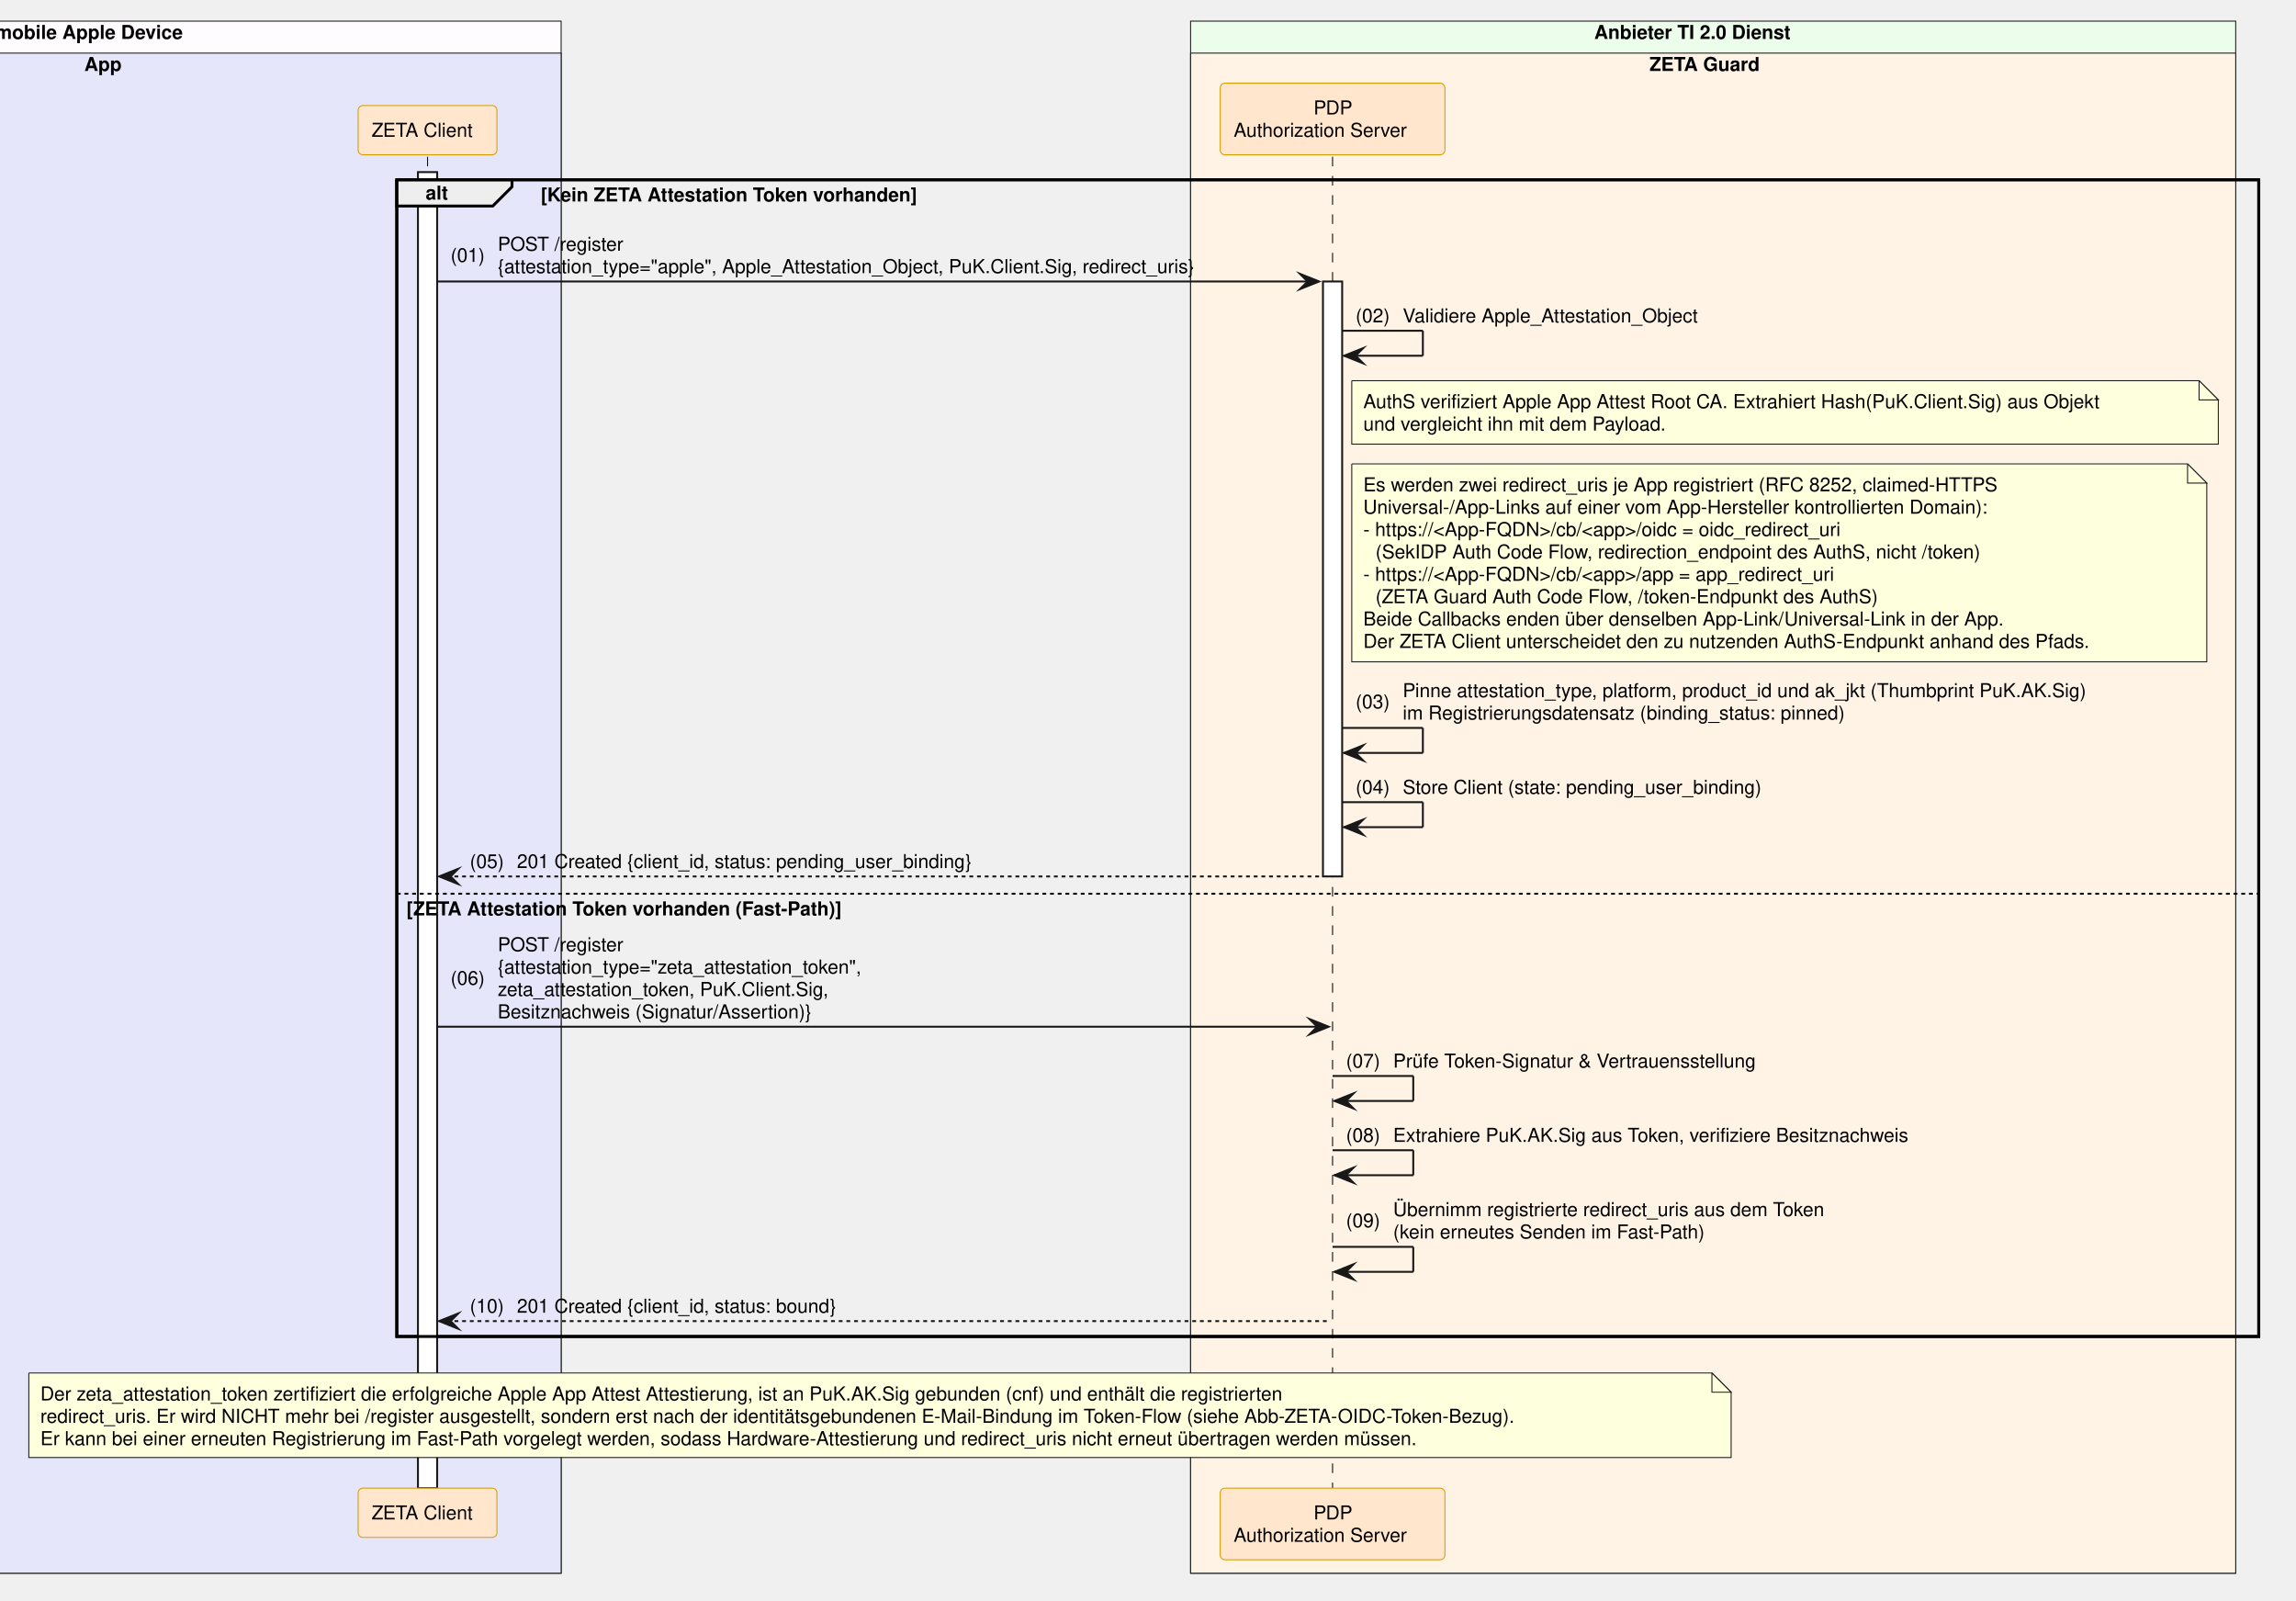
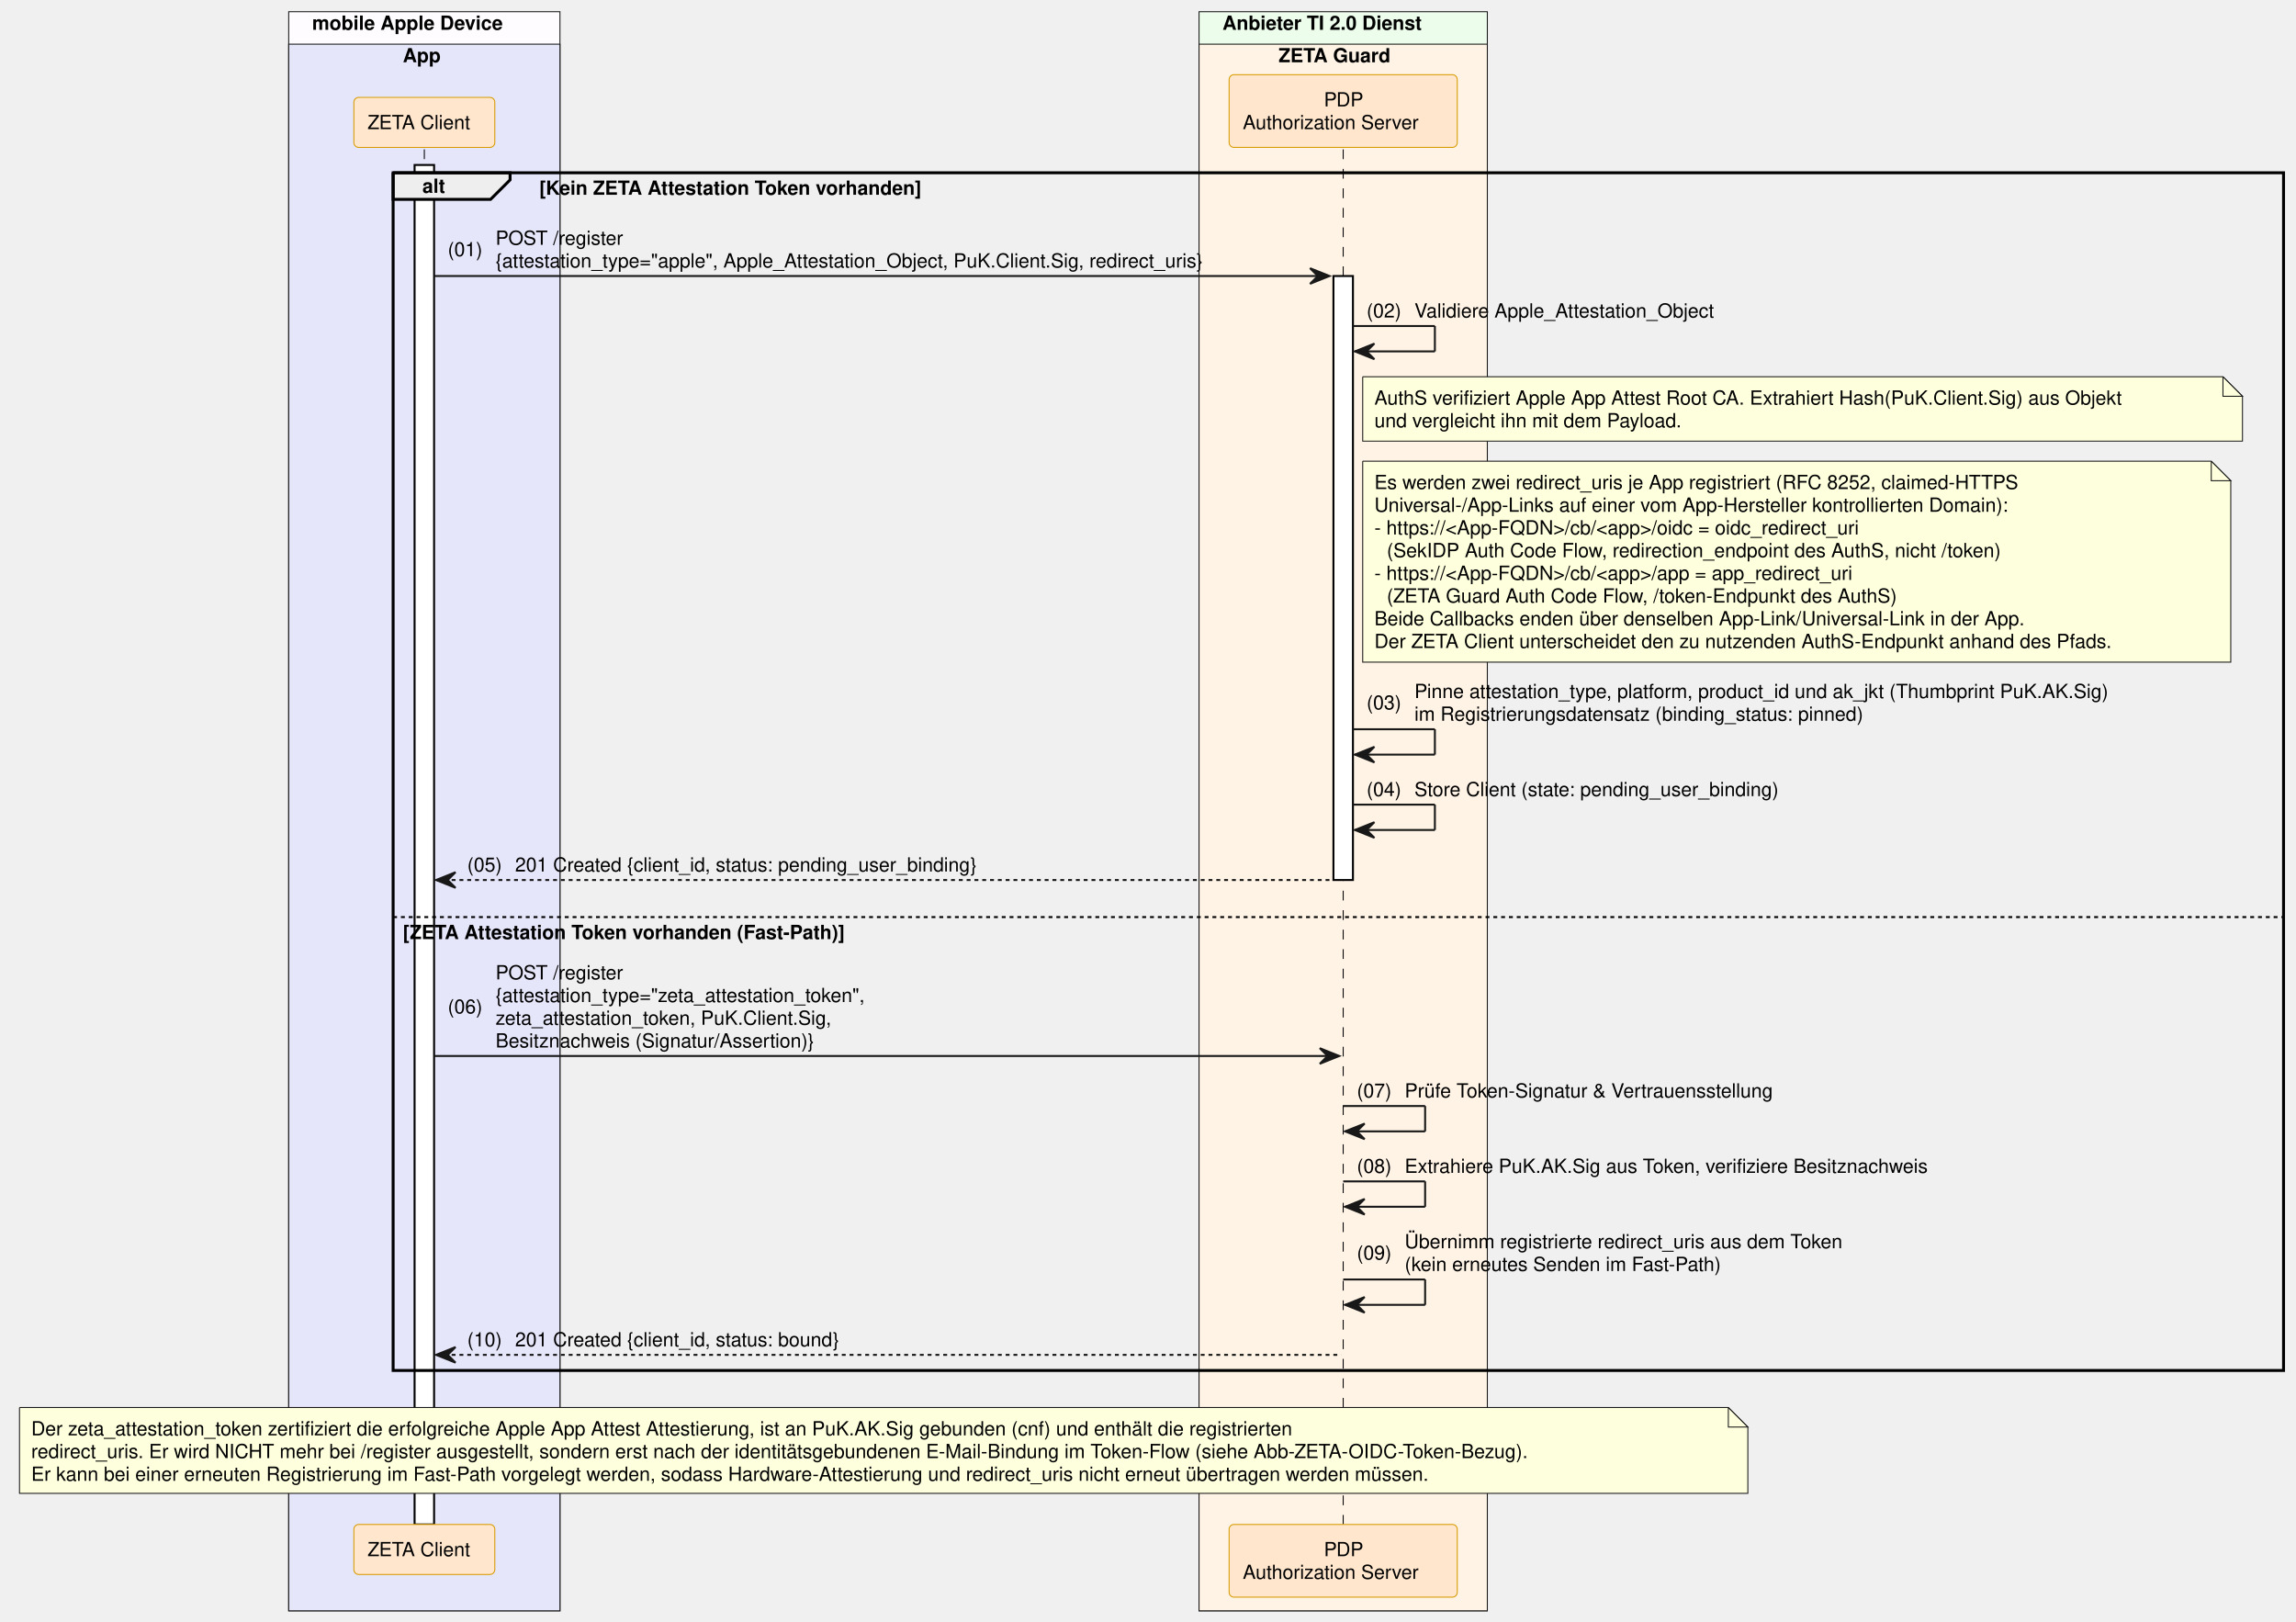
- <svg xmlns="http://www.w3.org/2000/svg" version="1.1" data-diagram-type="SEQUENCE" style="width:1195px;height:833px;background:#FFFFFF;" width="1195px" height="833px" viewBox="0 0 1195 833" zoomAndPan="magnify" preserveAspectRatio="none" contentStyleType="text/css">
+ <svg xmlns="http://www.w3.org/2000/svg" contentStyleType="text/css" data-diagram-type="SEQUENCE" height="831px" preserveAspectRatio="none" style="width:1177px;height:831px;background:#FFFFFF;" version="1.1" viewBox="0 0 1177 831" width="1177px" zoomAndPan="magnify">
  <defs />
-   <g font-family="sans-serif">
-     <rect x="-182.217" y="11" width="474.272" height="807.703" fill="#FEFCFF" style="stroke:#181818;stroke-width:0.5;" />
-     <text x="-2.608" y="20.282" fill="#000" font-size="10" font-weight="700" font-family="Helvetica">mobile Apple Device</text>
-     <rect x="-182.217" y="27.641" width="474.272" height="791.063" fill="#E6E6FA" style="stroke:#181818;stroke-width:0.5;" />
-     <text x="43.891" y="36.923" fill="#000" font-size="10" font-weight="700" font-family="Helvetica">App</text>
-     <rect x="619.668" y="11" width="543.951" height="807.703" fill="#EDFDEC" style="stroke:#181818;stroke-width:0.5;" />
-     <text x="829.751" y="20.282" fill="#000" font-size="10" font-weight="700" font-family="Helvetica">Anbieter TI 2.0 Dienst</text>
-     <rect x="619.668" y="27.641" width="543.951" height="791.063" fill="#FFF3E5" style="stroke:#181818;stroke-width:0.5;" />
-     <text x="858.499" y="36.923" fill="#000" font-size="10" font-weight="700" font-family="Helvetica">ZETA Guard</text>
-     <rect x="206.528" y="93.563" width="969.091" height="601.938" fill="none" style="stroke:#000;stroke-width:1.5;" />
+   <g>
+     <rect fill="#FEFCFF" height="819.703" style="stroke:#181818;stroke-width:0.5;" width="139.054" x="148.001" y="6" />
+     <text fill="#000000" font-family="Helvetica" font-size="10" font-weight="bold" x="160.001" y="15.282">mobile Apple Device</text>
+     <rect fill="#E6E6FA" height="803.062" style="stroke:#181818;stroke-width:0.5;" width="139.054" x="148.001" y="22.641" />
+     <text fill="#000000" font-family="Helvetica" font-size="10" font-weight="bold" x="206.5" y="31.923">App</text>
+     <rect fill="#EDFDEC" height="819.703" style="stroke:#181818;stroke-width:0.5;" width="147.784" x="614.668" y="6" />
+     <text fill="#000000" font-family="Helvetica" font-size="10" font-weight="bold" x="626.668" y="15.282">Anbieter TI 2.0 Dienst</text>
+     <rect fill="#FFF3E5" height="803.062" style="stroke:#181818;stroke-width:0.5;" width="147.784" x="614.668" y="22.641" />
+     <text fill="#000000" font-family="Helvetica" font-size="10" font-weight="bold" x="655.415" y="31.923">ZETA Guard</text>
    <g>
-       <rect x="219.028" y="81.563" width="8" height="692.859" fill="#000" fill-opacity="0" />
-       <line x1="222.528" y1="81.563" x2="222.528" y2="774.422" style="stroke:#000;stroke-width:0.5;stroke-dasharray:5,5;" />
+       <rect fill="#000000" fill-opacity="0" height="704.859" width="8" x="214.028" y="76.562" />
+       <line style="stroke:#000000;stroke-width:0.5;stroke-dasharray:5.0,5.0;" x1="217.528" x2="217.528" y1="76.562" y2="781.422" />
    </g>
    <g>
-       <rect x="217.528" y="89.563" width="10" height="684.859" fill="#FFF" style="stroke:#181818;stroke-width:1;" />
+       <rect fill="#FFFFFF" height="696.859" style="stroke:#000000;stroke-width:1;" width="10" x="212.528" y="84.562" />
    </g>
    <g>
-       <rect x="690.06" y="81.563" width="8" height="692.859" fill="#000" fill-opacity="0" />
-       <line x1="693.56" y1="81.563" x2="693.56" y2="774.422" style="stroke:#000;stroke-width:0.5;stroke-dasharray:5,5;" />
+       <rect fill="#000000" fill-opacity="0" height="704.859" width="8" x="685.06" y="76.562" />
+       <line style="stroke:#000000;stroke-width:0.5;stroke-dasharray:5.0,5.0;" x1="688.56" x2="688.56" y1="76.562" y2="781.422" />
    </g>
    <g>
-       <rect x="688.56" y="146.484" width="10" height="309.609" fill="#FFF" style="stroke:#181818;stroke-width:1;" />
+       <rect fill="#FFFFFF" height="309.609" style="stroke:#000000;stroke-width:1;" width="10" x="683.56" y="141.484" />
    </g>
-     <rect x="186.404" y="54.922" width="72.247" height="25.641" fill="#FFE6CC" style="stroke:#D79B00;stroke-width:0.5;" rx="2.5" ry="2.5" />
-     <text x="193.404" y="71.204" fill="#000" font-size="10" font-family="Helvetica">ZETA Client</text>
-     <rect x="635.085" y="43.281" width="116.949" height="37.281" fill="#FFE6CC" style="stroke:#D79B00;stroke-width:0.5;" rx="2.5" ry="2.5" />
-     <text x="683.68" y="59.563" fill="#000" font-size="10" font-family="Helvetica">PDP</text>
-     <text x="642.085" y="71.204" fill="#000" font-size="10" font-family="Helvetica">Authorization Server</text>
-     <rect x="186.404" y="774.422" width="72.247" height="25.641" fill="#FFE6CC" style="stroke:#D79B00;stroke-width:0.5;" rx="2.5" ry="2.5" />
-     <text x="193.404" y="790.704" fill="#000" font-size="10" font-family="Helvetica">ZETA Client</text>
-     <rect x="635.085" y="774.422" width="116.949" height="37.281" fill="#FFE6CC" style="stroke:#D79B00;stroke-width:0.5;" rx="2.5" ry="2.5" />
-     <text x="683.68" y="790.704" fill="#000" font-size="10" font-family="Helvetica">PDP</text>
-     <text x="642.085" y="802.345" fill="#000" font-size="10" font-family="Helvetica">Authorization Server</text>
-     <path d="M206.528,93.563 L266.484,93.563 L266.484,97.203 L256.484,107.203 L206.528,107.203 L206.528,93.563" style="stroke:#000;stroke-width:1.5;" fill="#EEE" />
-     <rect x="206.528" y="93.563" width="969.091" height="601.938" fill="none" style="stroke:#000;stroke-width:1.5;" />
-     <text x="221.528" y="103.845" fill="#000" font-size="10" font-weight="700" font-family="Helvetica">alt</text>
-     <text x="281.484" y="104.845" fill="#000" font-size="10" font-weight="700" font-family="Helvetica">[Kein ZETA Attestation Token vorhanden]</text>
-     <polygon points="676.56,142.484,686.56,146.484,676.56,150.484,680.56,146.484" fill="#181818" style="stroke:#181818;stroke-width:1;stroke-linejoin:miter;stroke-miterlimit:10;" />
-     <line x1="227.528" y1="146.484" x2="682.56" y2="146.484" style="stroke:#181818;stroke-width:1;" />
-     <text x="234.528" y="136.306" fill="#000" font-size="10" font-family="Helvetica">(01)</text>
-     <text x="259.055" y="130.485" fill="#000" font-size="10" font-family="Helvetica">POST /register</text>
-     <text x="259.055" y="142.126" fill="#000" font-size="10" font-family="Helvetica">{attestation_type="apple", Apple_Attestation_Object, PuK.Client.Sig, redirect_uris}</text>
-     <line x1="698.56" y1="172.125" x2="740.56" y2="172.125" style="stroke:#181818;stroke-width:1;" />
-     <line x1="740.56" y1="172.125" x2="740.56" y2="185.125" style="stroke:#181818;stroke-width:1;" />
-     <line x1="699.56" y1="185.125" x2="740.56" y2="185.125" style="stroke:#181818;stroke-width:1;" />
-     <polygon points="709.56,181.125,699.56,185.125,709.56,189.125,705.56,185.125" fill="#181818" style="stroke:#181818;stroke-width:1;stroke-linejoin:miter;stroke-miterlimit:10;" />
-     <text x="705.56" y="167.767" fill="#000" font-size="10" font-family="Helvetica">(02)</text>
-     <text x="730.087" y="167.767" fill="#000" font-size="10" font-family="Helvetica">Validiere Apple_Attestation_Object</text>
-     <path d="M703.56,198.125 L703.56,231.125 L1154.56,231.125 L1154.56,208.125 L1144.56,198.125 L703.56,198.125" style="stroke:#181818;stroke-width:0.5;" fill="#FEFFDD" />
-     <path d="M1144.56,198.125 L1144.56,208.125 L1154.56,208.125 L1144.56,198.125" style="stroke:#181818;stroke-width:0.5;" fill="#FEFFDD" />
-     <text x="709.56" y="212.407" fill="#000" font-size="10" font-family="Helvetica">AuthS verifiziert Apple App Attest Root CA. Extrahiert Hash(PuK.Client.Sig) aus Objekt</text>
-     <text x="709.56" y="224.048" fill="#000" font-size="10" font-family="Helvetica">und vergleicht ihn mit dem Payload.</text>
-     <path d="M703.56,241.406 L703.56,344.406 L1148.56,344.406 L1148.56,251.406 L1138.56,241.406 L703.56,241.406" style="stroke:#181818;stroke-width:0.5;" fill="#FEFFDD" />
-     <path d="M1138.56,241.406 L1138.56,251.406 L1148.56,251.406 L1138.56,241.406" style="stroke:#181818;stroke-width:0.5;" fill="#FEFFDD" />
-     <text x="709.56" y="255.688" fill="#000" font-size="10" font-family="Helvetica">Es werden zwei redirect_uris je App registriert (RFC 8252, claimed-HTTPS</text>
-     <text x="709.56" y="267.329" fill="#000" font-size="10" font-family="Helvetica">Universal-/App-Links auf einer vom App-Hersteller kontrollierten Domain):</text>
-     <text x="709.56" y="278.97" fill="#000" font-size="10" font-family="Helvetica">- https://&lt;App-FQDN&gt;/cb/&lt;app&gt;/oidc = oidc_redirect_uri</text>
-     <text x="715.917" y="290.61" fill="#000" font-size="10" font-family="Helvetica">(SekIDP Auth Code Flow, redirection_endpoint des AuthS, nicht /token)</text>
-     <text x="709.56" y="302.251" fill="#000" font-size="10" font-family="Helvetica">- https://&lt;App-FQDN&gt;/cb/&lt;app&gt;/app = app_redirect_uri</text>
-     <text x="715.917" y="313.892" fill="#000" font-size="10" font-family="Helvetica">(ZETA Guard Auth Code Flow, /token-Endpunkt des AuthS)</text>
-     <text x="709.56" y="325.532" fill="#000" font-size="10" font-family="Helvetica">Beide Callbacks enden über denselben App-Link/Universal-Link in der App.</text>
-     <text x="709.56" y="337.173" fill="#000" font-size="10" font-family="Helvetica">Der ZETA Client unterscheidet den zu nutzenden AuthS-Endpunkt anhand des Pfads.</text>
-     <line x1="698.56" y1="378.813" x2="740.56" y2="378.813" style="stroke:#181818;stroke-width:1;" />
-     <line x1="740.56" y1="378.813" x2="740.56" y2="391.813" style="stroke:#181818;stroke-width:1;" />
-     <line x1="699.56" y1="391.813" x2="740.56" y2="391.813" style="stroke:#181818;stroke-width:1;" />
-     <polygon points="709.56,387.813,699.56,391.813,709.56,395.813,705.56,391.813" fill="#181818" style="stroke:#181818;stroke-width:1;stroke-linejoin:miter;stroke-miterlimit:10;" />
-     <text x="705.56" y="368.634" fill="#000" font-size="10" font-family="Helvetica">(03)</text>
-     <text x="730.087" y="362.813" fill="#000" font-size="10" font-family="Helvetica">Pinne attestation_type, platform, product_id und ak_jkt (Thumbprint PuK.AK.Sig)</text>
-     <text x="730.087" y="374.454" fill="#000" font-size="10" font-family="Helvetica">im Registrierungsdatensatz (binding_status: pinned)</text>
-     <line x1="698.56" y1="417.453" x2="740.56" y2="417.453" style="stroke:#181818;stroke-width:1;" />
-     <line x1="740.56" y1="417.453" x2="740.56" y2="430.453" style="stroke:#181818;stroke-width:1;" />
-     <line x1="699.56" y1="430.453" x2="740.56" y2="430.453" style="stroke:#181818;stroke-width:1;" />
-     <polygon points="709.56,426.453,699.56,430.453,709.56,434.453,705.56,430.453" fill="#181818" style="stroke:#181818;stroke-width:1;stroke-linejoin:miter;stroke-miterlimit:10;" />
-     <text x="705.56" y="413.095" fill="#000" font-size="10" font-family="Helvetica">(04)</text>
-     <text x="730.087" y="413.095" fill="#000" font-size="10" font-family="Helvetica">Store Client (state: pending_user_binding)</text>
-     <polygon points="238.528,452.094,228.528,456.094,238.528,460.094,234.528,456.094" fill="#181818" style="stroke:#181818;stroke-width:1;stroke-linejoin:miter;stroke-miterlimit:10;" />
-     <line x1="232.528" y1="456.094" x2="687.56" y2="456.094" style="stroke:#181818;stroke-width:1;stroke-dasharray:2,2;" />
-     <text x="244.528" y="451.735" fill="#000" font-size="10" font-family="Helvetica">(05)</text>
-     <text x="269.055" y="451.735" fill="#000" font-size="10" font-family="Helvetica">201 Created {client_id, status: pending_user_binding}</text>
-     <line x1="206.528" y1="465.094" x2="1175.619" y2="465.094" style="stroke:#000;stroke-width:1;stroke-dasharray:2,2;" />
-     <text x="211.528" y="476.376" fill="#000" font-size="10" font-weight="700" font-family="Helvetica">[ZETA Attestation Token vorhanden (Fast-Path)]</text>
-     <polygon points="681.56,530.297,691.56,534.297,681.56,538.297,685.56,534.297" fill="#181818" style="stroke:#181818;stroke-width:1;stroke-linejoin:miter;stroke-miterlimit:10;" />
-     <line x1="227.528" y1="534.297" x2="687.56" y2="534.297" style="stroke:#181818;stroke-width:1;" />
-     <text x="234.528" y="512.478" fill="#000" font-size="10" font-family="Helvetica">(06)</text>
-     <text x="259.055" y="495.017" fill="#000" font-size="10" font-family="Helvetica">POST /register</text>
-     <text x="259.055" y="506.657" fill="#000" font-size="10" font-family="Helvetica">{attestation_type="zeta_attestation_token",</text>
-     <text x="259.055" y="518.298" fill="#000" font-size="10" font-family="Helvetica">zeta_attestation_token, PuK.Client.Sig,</text>
-     <text x="259.055" y="529.938" fill="#000" font-size="10" font-family="Helvetica">Besitznachweis (Signatur/Assertion)}</text>
-     <line x1="693.56" y1="559.938" x2="735.56" y2="559.938" style="stroke:#181818;stroke-width:1;" />
-     <line x1="735.56" y1="559.938" x2="735.56" y2="572.938" style="stroke:#181818;stroke-width:1;" />
-     <line x1="694.56" y1="572.938" x2="735.56" y2="572.938" style="stroke:#181818;stroke-width:1;" />
-     <polygon points="704.56,568.938,694.56,572.938,704.56,576.938,700.56,572.938" fill="#181818" style="stroke:#181818;stroke-width:1;stroke-linejoin:miter;stroke-miterlimit:10;" />
-     <text x="700.56" y="555.579" fill="#000" font-size="10" font-family="Helvetica">(07)</text>
-     <text x="725.087" y="555.579" fill="#000" font-size="10" font-family="Helvetica">Prüfe Token-Signatur &amp; Vertrauensstellung</text>
-     <line x1="693.56" y1="598.578" x2="735.56" y2="598.578" style="stroke:#181818;stroke-width:1;" />
-     <line x1="735.56" y1="598.578" x2="735.56" y2="611.578" style="stroke:#181818;stroke-width:1;" />
-     <line x1="694.56" y1="611.578" x2="735.56" y2="611.578" style="stroke:#181818;stroke-width:1;" />
-     <polygon points="704.56,607.578,694.56,611.578,704.56,615.578,700.56,611.578" fill="#181818" style="stroke:#181818;stroke-width:1;stroke-linejoin:miter;stroke-miterlimit:10;" />
-     <text x="700.56" y="594.22" fill="#000" font-size="10" font-family="Helvetica">(08)</text>
-     <text x="725.087" y="594.22" fill="#000" font-size="10" font-family="Helvetica">Extrahiere PuK.AK.Sig aus Token, verifiziere Besitznachweis</text>
-     <line x1="693.56" y1="648.859" x2="735.56" y2="648.859" style="stroke:#181818;stroke-width:1;" />
-     <line x1="735.56" y1="648.859" x2="735.56" y2="661.859" style="stroke:#181818;stroke-width:1;" />
-     <line x1="694.56" y1="661.859" x2="735.56" y2="661.859" style="stroke:#181818;stroke-width:1;" />
-     <polygon points="704.56,657.859,694.56,661.859,704.56,665.859,700.56,661.859" fill="#181818" style="stroke:#181818;stroke-width:1;stroke-linejoin:miter;stroke-miterlimit:10;" />
-     <text x="700.56" y="638.681" fill="#000" font-size="10" font-family="Helvetica">(09)</text>
-     <text x="725.087" y="632.86" fill="#000" font-size="10" font-family="Helvetica">Übernimm registrierte redirect_uris aus dem Token</text>
-     <text x="725.087" y="644.501" fill="#000" font-size="10" font-family="Helvetica">(kein erneutes Senden im Fast-Path)</text>
-     <polygon points="238.528,683.5,228.528,687.5,238.528,691.5,234.528,687.5" fill="#181818" style="stroke:#181818;stroke-width:1;stroke-linejoin:miter;stroke-miterlimit:10;" />
-     <line x1="232.528" y1="687.5" x2="692.56" y2="687.5" style="stroke:#181818;stroke-width:1;stroke-dasharray:2,2;" />
-     <text x="244.528" y="683.142" fill="#000" font-size="10" font-family="Helvetica">(10)</text>
-     <text x="269.055" y="683.142" fill="#000" font-size="10" font-family="Helvetica">201 Created {client_id, status: bound}</text>
-     <path d="M15,714.5 L15,758.5 L901,758.5 L901,724.5 L891,714.5 L15,714.5" style="stroke:#181818;stroke-width:0.5;" fill="#FEFFDD" />
-     <path d="M891,714.5 L891,724.5 L901,724.5 L891,714.5" style="stroke:#181818;stroke-width:0.5;" fill="#FEFFDD" />
-     <text x="21" y="728.782" fill="#000" font-size="10" font-family="Helvetica">Der zeta_attestation_token zertifiziert die erfolgreiche Apple App Attest Attestierung, ist an PuK.AK.Sig gebunden (cnf) und enthält die registrierten</text>
-     <text x="21" y="740.423" fill="#000" font-size="10" font-family="Helvetica">redirect_uris. Er wird NICHT mehr bei /register ausgestellt, sondern erst nach der identitätsgebundenen E-Mail-Bindung im Token-Flow (siehe Abb-ZETA-OIDC-Token-Bezug).</text>
-     <text x="21" y="752.063" fill="#000" font-size="10" font-family="Helvetica">Er kann bei einer erneuten Registrierung im Fast-Path vorgelegt werden, sodass Hardware-Attestierung und redirect_uris nicht erneut übertragen werden müssen.</text>
+     <rect fill="#FFE6CC" height="25.641" rx="2.5" ry="2.5" style="stroke:#D79B00;stroke-width:0.5;" width="72.247" x="181.404" y="49.922" />
+     <text fill="#000000" font-family="Helvetica" font-size="10" x="188.404" y="66.204">ZETA Client</text>
+     <rect fill="#FFE6CC" height="37.281" rx="2.5" ry="2.5" style="stroke:#D79B00;stroke-width:0.5;" width="116.949" x="630.085" y="38.281" />
+     <text fill="#000000" font-family="Helvetica" font-size="10" x="678.68" y="54.563">PDP</text>
+     <text fill="#000000" font-family="Helvetica" font-size="10" x="637.085" y="66.204">Authorization Server</text>
+     <rect fill="#FFE6CC" height="25.641" rx="2.5" ry="2.5" style="stroke:#D79B00;stroke-width:0.5;" width="72.247" x="181.404" y="781.422" />
+     <text fill="#000000" font-family="Helvetica" font-size="10" x="188.404" y="797.704">ZETA Client</text>
+     <rect fill="#FFE6CC" height="37.281" rx="2.5" ry="2.5" style="stroke:#D79B00;stroke-width:0.5;" width="116.949" x="630.085" y="781.422" />
+     <text fill="#000000" font-family="Helvetica" font-size="10" x="678.68" y="797.704">PDP</text>
+     <text fill="#000000" font-family="Helvetica" font-size="10" x="637.085" y="809.345">Authorization Server</text>
+     <path d="M201.528,88.562 L261.484,88.562 L261.484,92.203 L251.484,102.203 L201.528,102.203 L201.528,88.562" fill="#EEEEEE" style="stroke:#000000;stroke-width:1.5;" />
+     <rect fill="none" height="613.938" style="stroke:#000000;stroke-width:1.5;" width="969.091" x="201.528" y="88.562" />
+     <text fill="#000000" font-family="Helvetica" font-size="10" font-weight="bold" x="216.528" y="98.845">alt</text>
+     <text fill="#000000" font-family="Helvetica" font-size="10" font-weight="bold" x="276.484" y="99.845">[Kein ZETA Attestation Token vorhanden]</text>
+     <line style="stroke:#000000;stroke-width:1;stroke-dasharray:2.0,2.0;" x1="201.528" x2="1170.619" y1="470.094" y2="470.094" />
+     <text fill="#000000" font-family="Helvetica" font-size="10" font-weight="bold" x="206.528" y="481.376">[ZETA Attestation Token vorhanden (Fast-Path)]</text>
+     <polygon fill="#181818" points="671.56,137.484,681.56,141.484,671.56,145.484,675.56,141.484" style="stroke:#181818;stroke-width:1;" />
+     <line style="stroke:#181818;stroke-width:1;" x1="222.528" x2="677.56" y1="141.484" y2="141.484" />
+     <text fill="#000000" font-family="Helvetica" font-size="10" x="229.528" y="131.306">(01)</text>
+     <text fill="#000000" font-family="Helvetica" font-size="10" x="254.055" y="125.485">POST /register</text>
+     <text fill="#000000" font-family="Helvetica" font-size="10" x="254.055" y="137.126">{attestation_type="apple", Apple_Attestation_Object, PuK.Client.Sig, redirect_uris}</text>
+     <line style="stroke:#181818;stroke-width:1;" x1="693.56" x2="735.56" y1="167.125" y2="167.125" />
+     <line style="stroke:#181818;stroke-width:1;" x1="735.56" x2="735.56" y1="167.125" y2="180.125" />
+     <line style="stroke:#181818;stroke-width:1;" x1="694.56" x2="735.56" y1="180.125" y2="180.125" />
+     <polygon fill="#181818" points="704.56,176.125,694.56,180.125,704.56,184.125,700.56,180.125" style="stroke:#181818;stroke-width:1;" />
+     <text fill="#000000" font-family="Helvetica" font-size="10" x="700.56" y="162.767">(02)</text>
+     <text fill="#000000" font-family="Helvetica" font-size="10" x="725.087" y="162.767">Validiere Apple_Attestation_Object</text>
+     <path d="M698.56,193.125 L698.56,226.125 L1149.56,226.125 L1149.56,203.125 L1139.56,193.125 L698.56,193.125" fill="#FEFFDD" style="stroke:#181818;stroke-width:0.5;" />
+     <path d="M1139.56,193.125 L1139.56,203.125 L1149.56,203.125 L1139.56,193.125" fill="#FEFFDD" style="stroke:#181818;stroke-width:0.5;" />
+     <text fill="#000000" font-family="Helvetica" font-size="10" x="704.56" y="207.407">AuthS verifiziert Apple App Attest Root CA. Extrahiert Hash(PuK.Client.Sig) aus Objekt</text>
+     <text fill="#000000" font-family="Helvetica" font-size="10" x="704.56" y="219.048">und vergleicht ihn mit dem Payload.</text>
+     <path d="M698.56,236.406 L698.56,339.406 L1143.56,339.406 L1143.56,246.406 L1133.56,236.406 L698.56,236.406" fill="#FEFFDD" style="stroke:#181818;stroke-width:0.5;" />
+     <path d="M1133.56,236.406 L1133.56,246.406 L1143.56,246.406 L1133.56,236.406" fill="#FEFFDD" style="stroke:#181818;stroke-width:0.5;" />
+     <text fill="#000000" font-family="Helvetica" font-size="10" x="704.56" y="250.689">Es werden zwei redirect_uris je App registriert (RFC 8252, claimed-HTTPS</text>
+     <text fill="#000000" font-family="Helvetica" font-size="10" x="704.56" y="262.329">Universal-/App-Links auf einer vom App-Hersteller kontrollierten Domain):</text>
+     <text fill="#000000" font-family="Helvetica" font-size="10" x="704.56" y="273.97">- https://&lt;App-FQDN&gt;/cb/&lt;app&gt;/oidc = oidc_redirect_uri</text>
+     <text fill="#000000" font-family="Helvetica" font-size="10" x="710.918" y="285.61">(SekIDP Auth Code Flow, redirection_endpoint des AuthS, nicht /token)</text>
+     <text fill="#000000" font-family="Helvetica" font-size="10" x="704.56" y="297.251">- https://&lt;App-FQDN&gt;/cb/&lt;app&gt;/app = app_redirect_uri</text>
+     <text fill="#000000" font-family="Helvetica" font-size="10" x="710.918" y="308.892">(ZETA Guard Auth Code Flow, /token-Endpunkt des AuthS)</text>
+     <text fill="#000000" font-family="Helvetica" font-size="10" x="704.56" y="320.532">Beide Callbacks enden über denselben App-Link/Universal-Link in der App.</text>
+     <text fill="#000000" font-family="Helvetica" font-size="10" x="704.56" y="332.173">Der ZETA Client unterscheidet den zu nutzenden AuthS-Endpunkt anhand des Pfads.</text>
+     <line style="stroke:#181818;stroke-width:1;" x1="693.56" x2="735.56" y1="373.812" y2="373.812" />
+     <line style="stroke:#181818;stroke-width:1;" x1="735.56" x2="735.56" y1="373.812" y2="386.812" />
+     <line style="stroke:#181818;stroke-width:1;" x1="694.56" x2="735.56" y1="386.812" y2="386.812" />
+     <polygon fill="#181818" points="704.56,382.812,694.56,386.812,704.56,390.812,700.56,386.812" style="stroke:#181818;stroke-width:1;" />
+     <text fill="#000000" font-family="Helvetica" font-size="10" x="700.56" y="363.634">(03)</text>
+     <text fill="#000000" font-family="Helvetica" font-size="10" x="725.087" y="357.813">Pinne attestation_type, platform, product_id und ak_jkt (Thumbprint PuK.AK.Sig)</text>
+     <text fill="#000000" font-family="Helvetica" font-size="10" x="725.087" y="369.454">im Registrierungsdatensatz (binding_status: pinned)</text>
+     <line style="stroke:#181818;stroke-width:1;" x1="693.56" x2="735.56" y1="412.453" y2="412.453" />
+     <line style="stroke:#181818;stroke-width:1;" x1="735.56" x2="735.56" y1="412.453" y2="425.453" />
+     <line style="stroke:#181818;stroke-width:1;" x1="694.56" x2="735.56" y1="425.453" y2="425.453" />
+     <polygon fill="#181818" points="704.56,421.453,694.56,425.453,704.56,429.453,700.56,425.453" style="stroke:#181818;stroke-width:1;" />
+     <text fill="#000000" font-family="Helvetica" font-size="10" x="700.56" y="408.095">(04)</text>
+     <text fill="#000000" font-family="Helvetica" font-size="10" x="725.087" y="408.095">Store Client (state: pending_user_binding)</text>
+     <polygon fill="#181818" points="233.528,447.094,223.528,451.094,233.528,455.094,229.528,451.094" style="stroke:#181818;stroke-width:1;" />
+     <line style="stroke:#181818;stroke-width:1;stroke-dasharray:2.0,2.0;" x1="227.528" x2="682.56" y1="451.094" y2="451.094" />
+     <text fill="#000000" font-family="Helvetica" font-size="10" x="239.528" y="446.735">(05)</text>
+     <text fill="#000000" font-family="Helvetica" font-size="10" x="264.055" y="446.735">201 Created {client_id, status: pending_user_binding}</text>
+     <polygon fill="#181818" points="676.56,537.297,686.56,541.297,676.56,545.297,680.56,541.297" style="stroke:#181818;stroke-width:1;" />
+     <line style="stroke:#181818;stroke-width:1;" x1="222.528" x2="682.56" y1="541.297" y2="541.297" />
+     <text fill="#000000" font-family="Helvetica" font-size="10" x="229.528" y="519.477">(06)</text>
+     <text fill="#000000" font-family="Helvetica" font-size="10" x="254.055" y="502.017">POST /register</text>
+     <text fill="#000000" font-family="Helvetica" font-size="10" x="254.055" y="513.657">{attestation_type="zeta_attestation_token",</text>
+     <text fill="#000000" font-family="Helvetica" font-size="10" x="254.055" y="525.298">zeta_attestation_token, PuK.Client.Sig,</text>
+     <text fill="#000000" font-family="Helvetica" font-size="10" x="254.055" y="536.938">Besitznachweis (Signatur/Assertion)}</text>
+     <line style="stroke:#181818;stroke-width:1;" x1="688.56" x2="730.56" y1="566.938" y2="566.938" />
+     <line style="stroke:#181818;stroke-width:1;" x1="730.56" x2="730.56" y1="566.938" y2="579.938" />
+     <line style="stroke:#181818;stroke-width:1;" x1="689.56" x2="730.56" y1="579.938" y2="579.938" />
+     <polygon fill="#181818" points="699.56,575.938,689.56,579.938,699.56,583.938,695.56,579.938" style="stroke:#181818;stroke-width:1;" />
+     <text fill="#000000" font-family="Helvetica" font-size="10" x="695.56" y="562.579">(07)</text>
+     <text fill="#000000" font-family="Helvetica" font-size="10" x="720.087" y="562.579">Prüfe Token-Signatur &amp; Vertrauensstellung</text>
+     <line style="stroke:#181818;stroke-width:1;" x1="688.56" x2="730.56" y1="605.578" y2="605.578" />
+     <line style="stroke:#181818;stroke-width:1;" x1="730.56" x2="730.56" y1="605.578" y2="618.578" />
+     <line style="stroke:#181818;stroke-width:1;" x1="689.56" x2="730.56" y1="618.578" y2="618.578" />
+     <polygon fill="#181818" points="699.56,614.578,689.56,618.578,699.56,622.578,695.56,618.578" style="stroke:#181818;stroke-width:1;" />
+     <text fill="#000000" font-family="Helvetica" font-size="10" x="695.56" y="601.22">(08)</text>
+     <text fill="#000000" font-family="Helvetica" font-size="10" x="720.087" y="601.22">Extrahiere PuK.AK.Sig aus Token, verifiziere Besitznachweis</text>
+     <line style="stroke:#181818;stroke-width:1;" x1="688.56" x2="730.56" y1="655.859" y2="655.859" />
+     <line style="stroke:#181818;stroke-width:1;" x1="730.56" x2="730.56" y1="655.859" y2="668.859" />
+     <line style="stroke:#181818;stroke-width:1;" x1="689.56" x2="730.56" y1="668.859" y2="668.859" />
+     <polygon fill="#181818" points="699.56,664.859,689.56,668.859,699.56,672.859,695.56,668.859" style="stroke:#181818;stroke-width:1;" />
+     <text fill="#000000" font-family="Helvetica" font-size="10" x="695.56" y="645.681">(09)</text>
+     <text fill="#000000" font-family="Helvetica" font-size="10" x="720.087" y="639.86">Übernimm registrierte redirect_uris aus dem Token</text>
+     <text fill="#000000" font-family="Helvetica" font-size="10" x="720.087" y="651.501">(kein erneutes Senden im Fast-Path)</text>
+     <polygon fill="#181818" points="233.528,690.5,223.528,694.5,233.528,698.5,229.528,694.5" style="stroke:#181818;stroke-width:1;" />
+     <line style="stroke:#181818;stroke-width:1;stroke-dasharray:2.0,2.0;" x1="227.528" x2="687.56" y1="694.5" y2="694.5" />
+     <text fill="#000000" font-family="Helvetica" font-size="10" x="239.528" y="690.142">(10)</text>
+     <text fill="#000000" font-family="Helvetica" font-size="10" x="264.055" y="690.142">201 Created {client_id, status: bound}</text>
+     <path d="M10,721.5 L10,765.5 L896,765.5 L896,731.5 L886,721.5 L10,721.5" fill="#FEFFDD" style="stroke:#181818;stroke-width:0.5;" />
+     <path d="M886,721.5 L886,731.5 L896,731.5 L886,721.5" fill="#FEFFDD" style="stroke:#181818;stroke-width:0.5;" />
+     <text fill="#000000" font-family="Helvetica" font-size="10" x="16" y="735.782">Der zeta_attestation_token zertifiziert die erfolgreiche Apple App Attest Attestierung, ist an PuK.AK.Sig gebunden (cnf) und enthält die registrierten</text>
+     <text fill="#000000" font-family="Helvetica" font-size="10" x="16" y="747.423">redirect_uris. Er wird NICHT mehr bei /register ausgestellt, sondern erst nach der identitätsgebundenen E-Mail-Bindung im Token-Flow (siehe Abb-ZETA-OIDC-Token-Bezug).</text>
+     <text fill="#000000" font-family="Helvetica" font-size="10" x="16" y="759.063">Er kann bei einer erneuten Registrierung im Fast-Path vorgelegt werden, sodass Hardware-Attestierung und redirect_uris nicht erneut übertragen werden müssen.</text>
  </g>
</svg>
